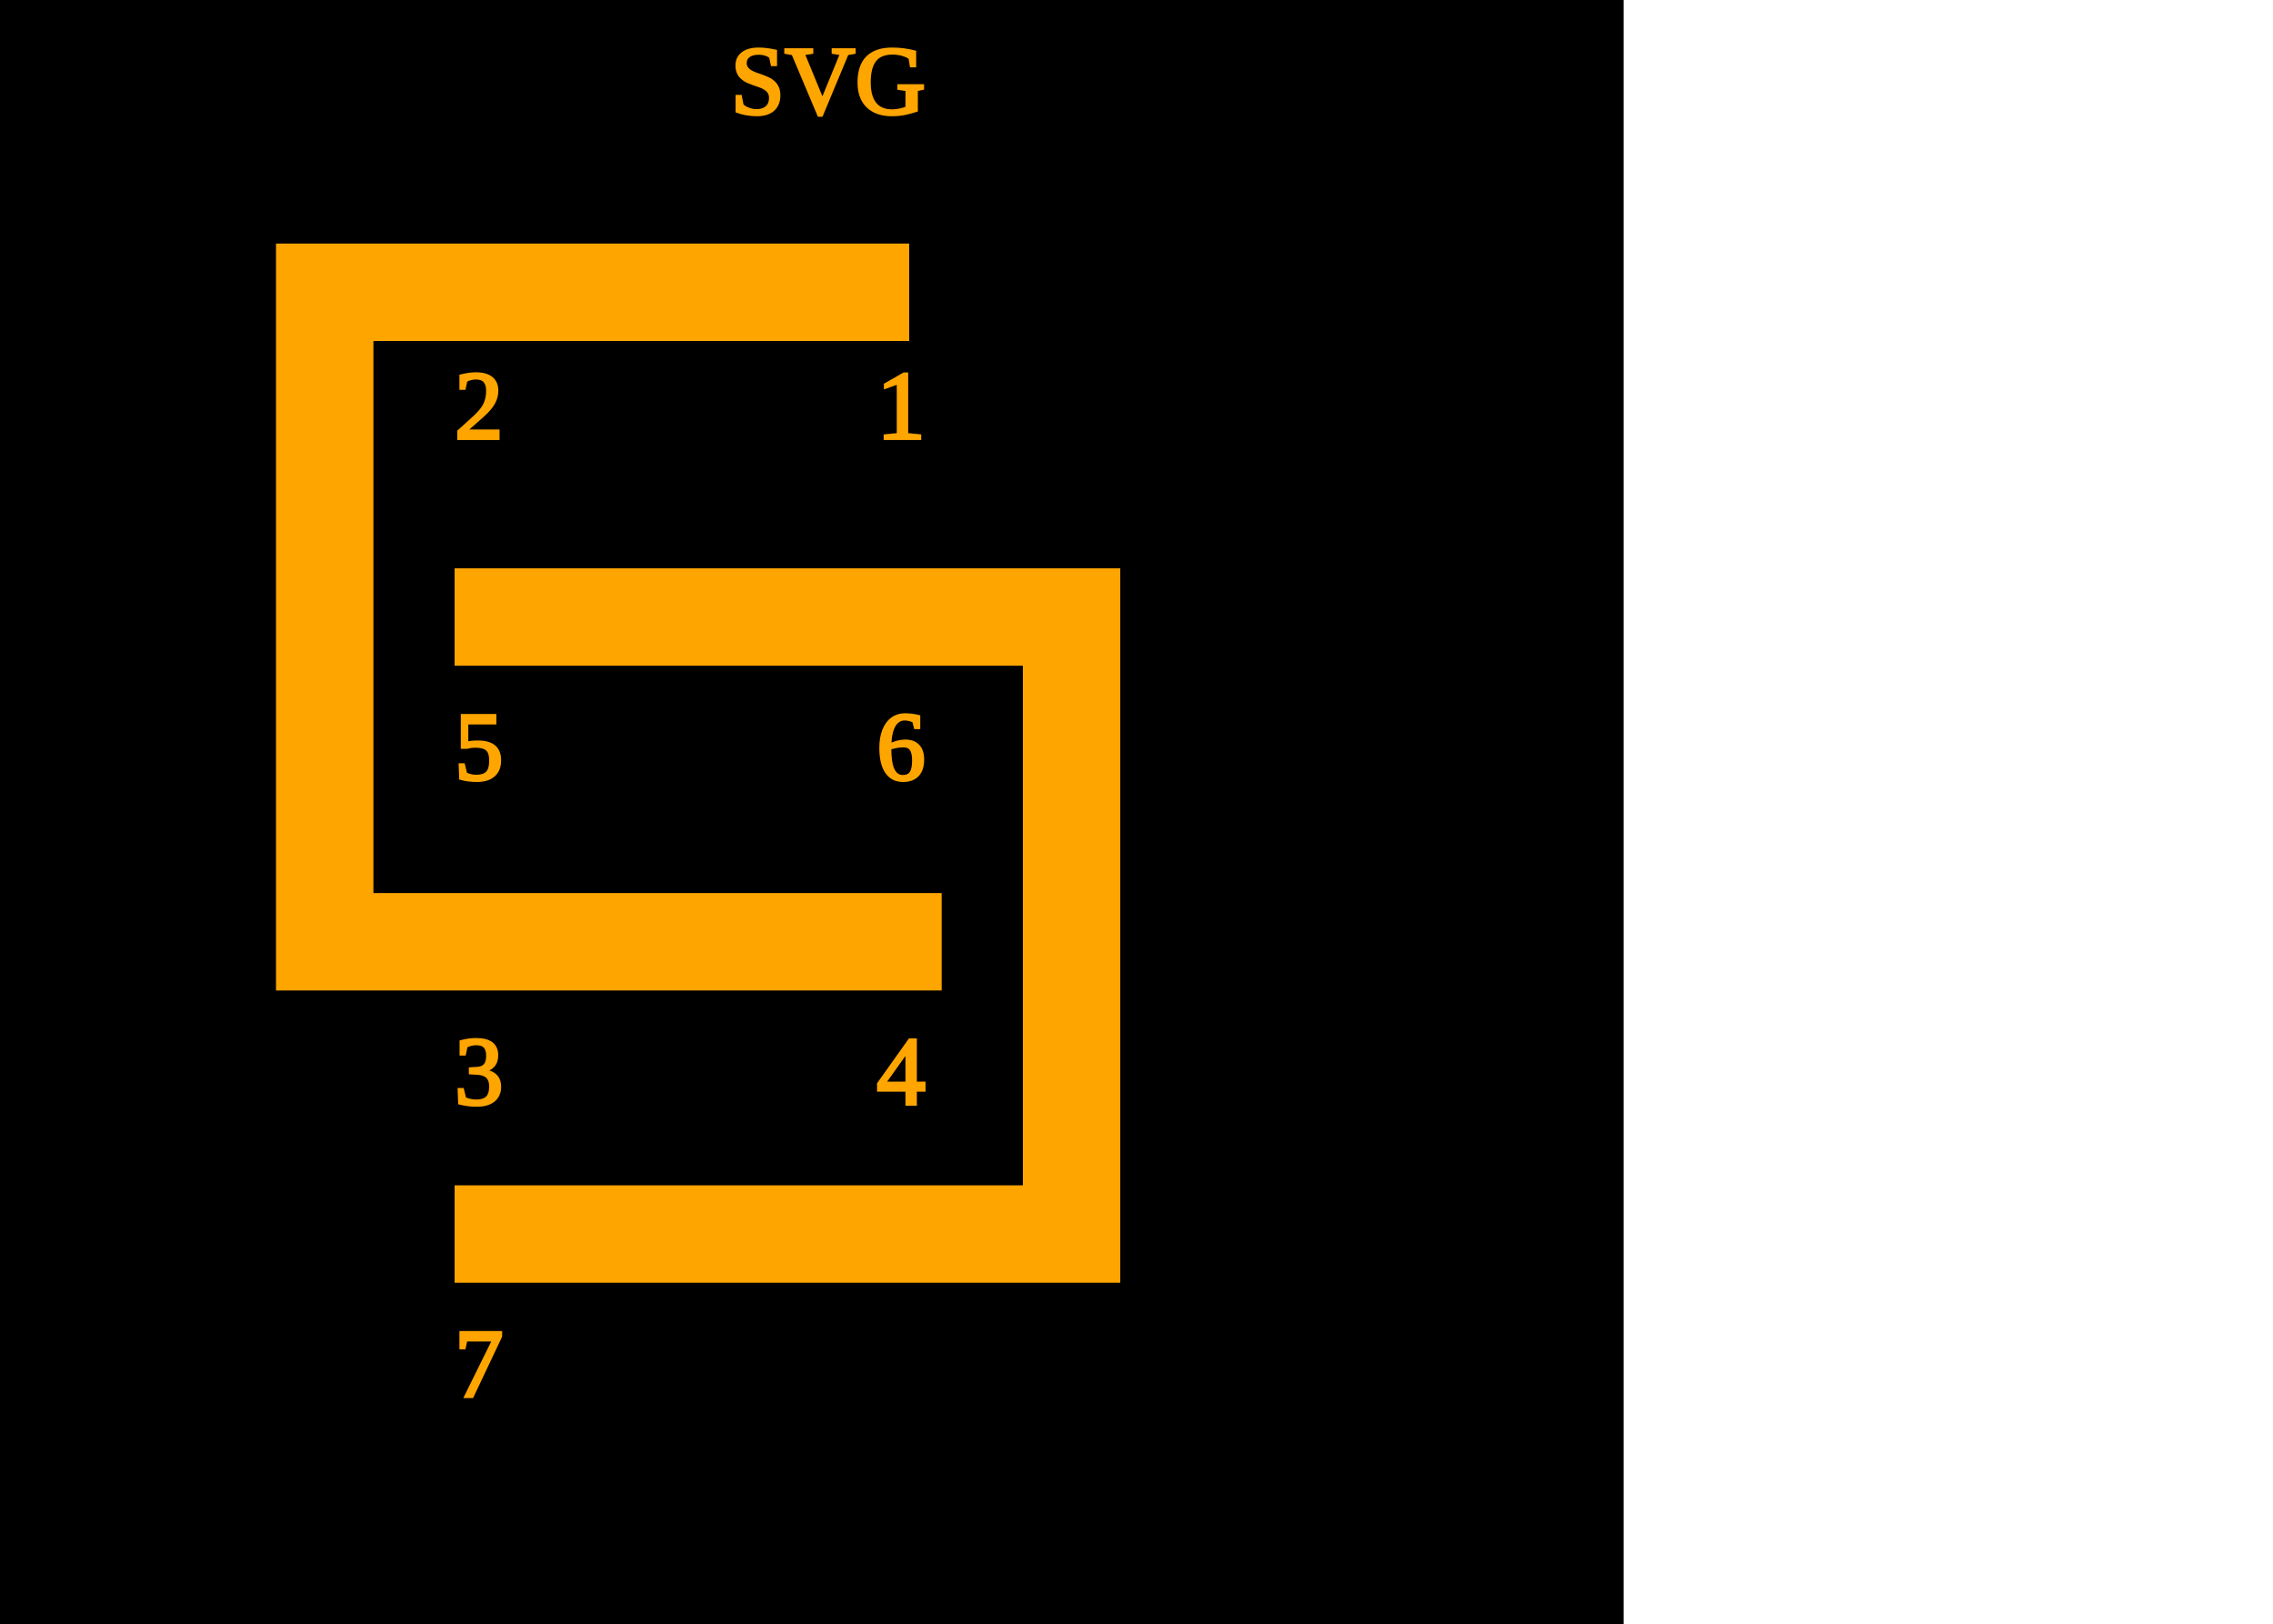
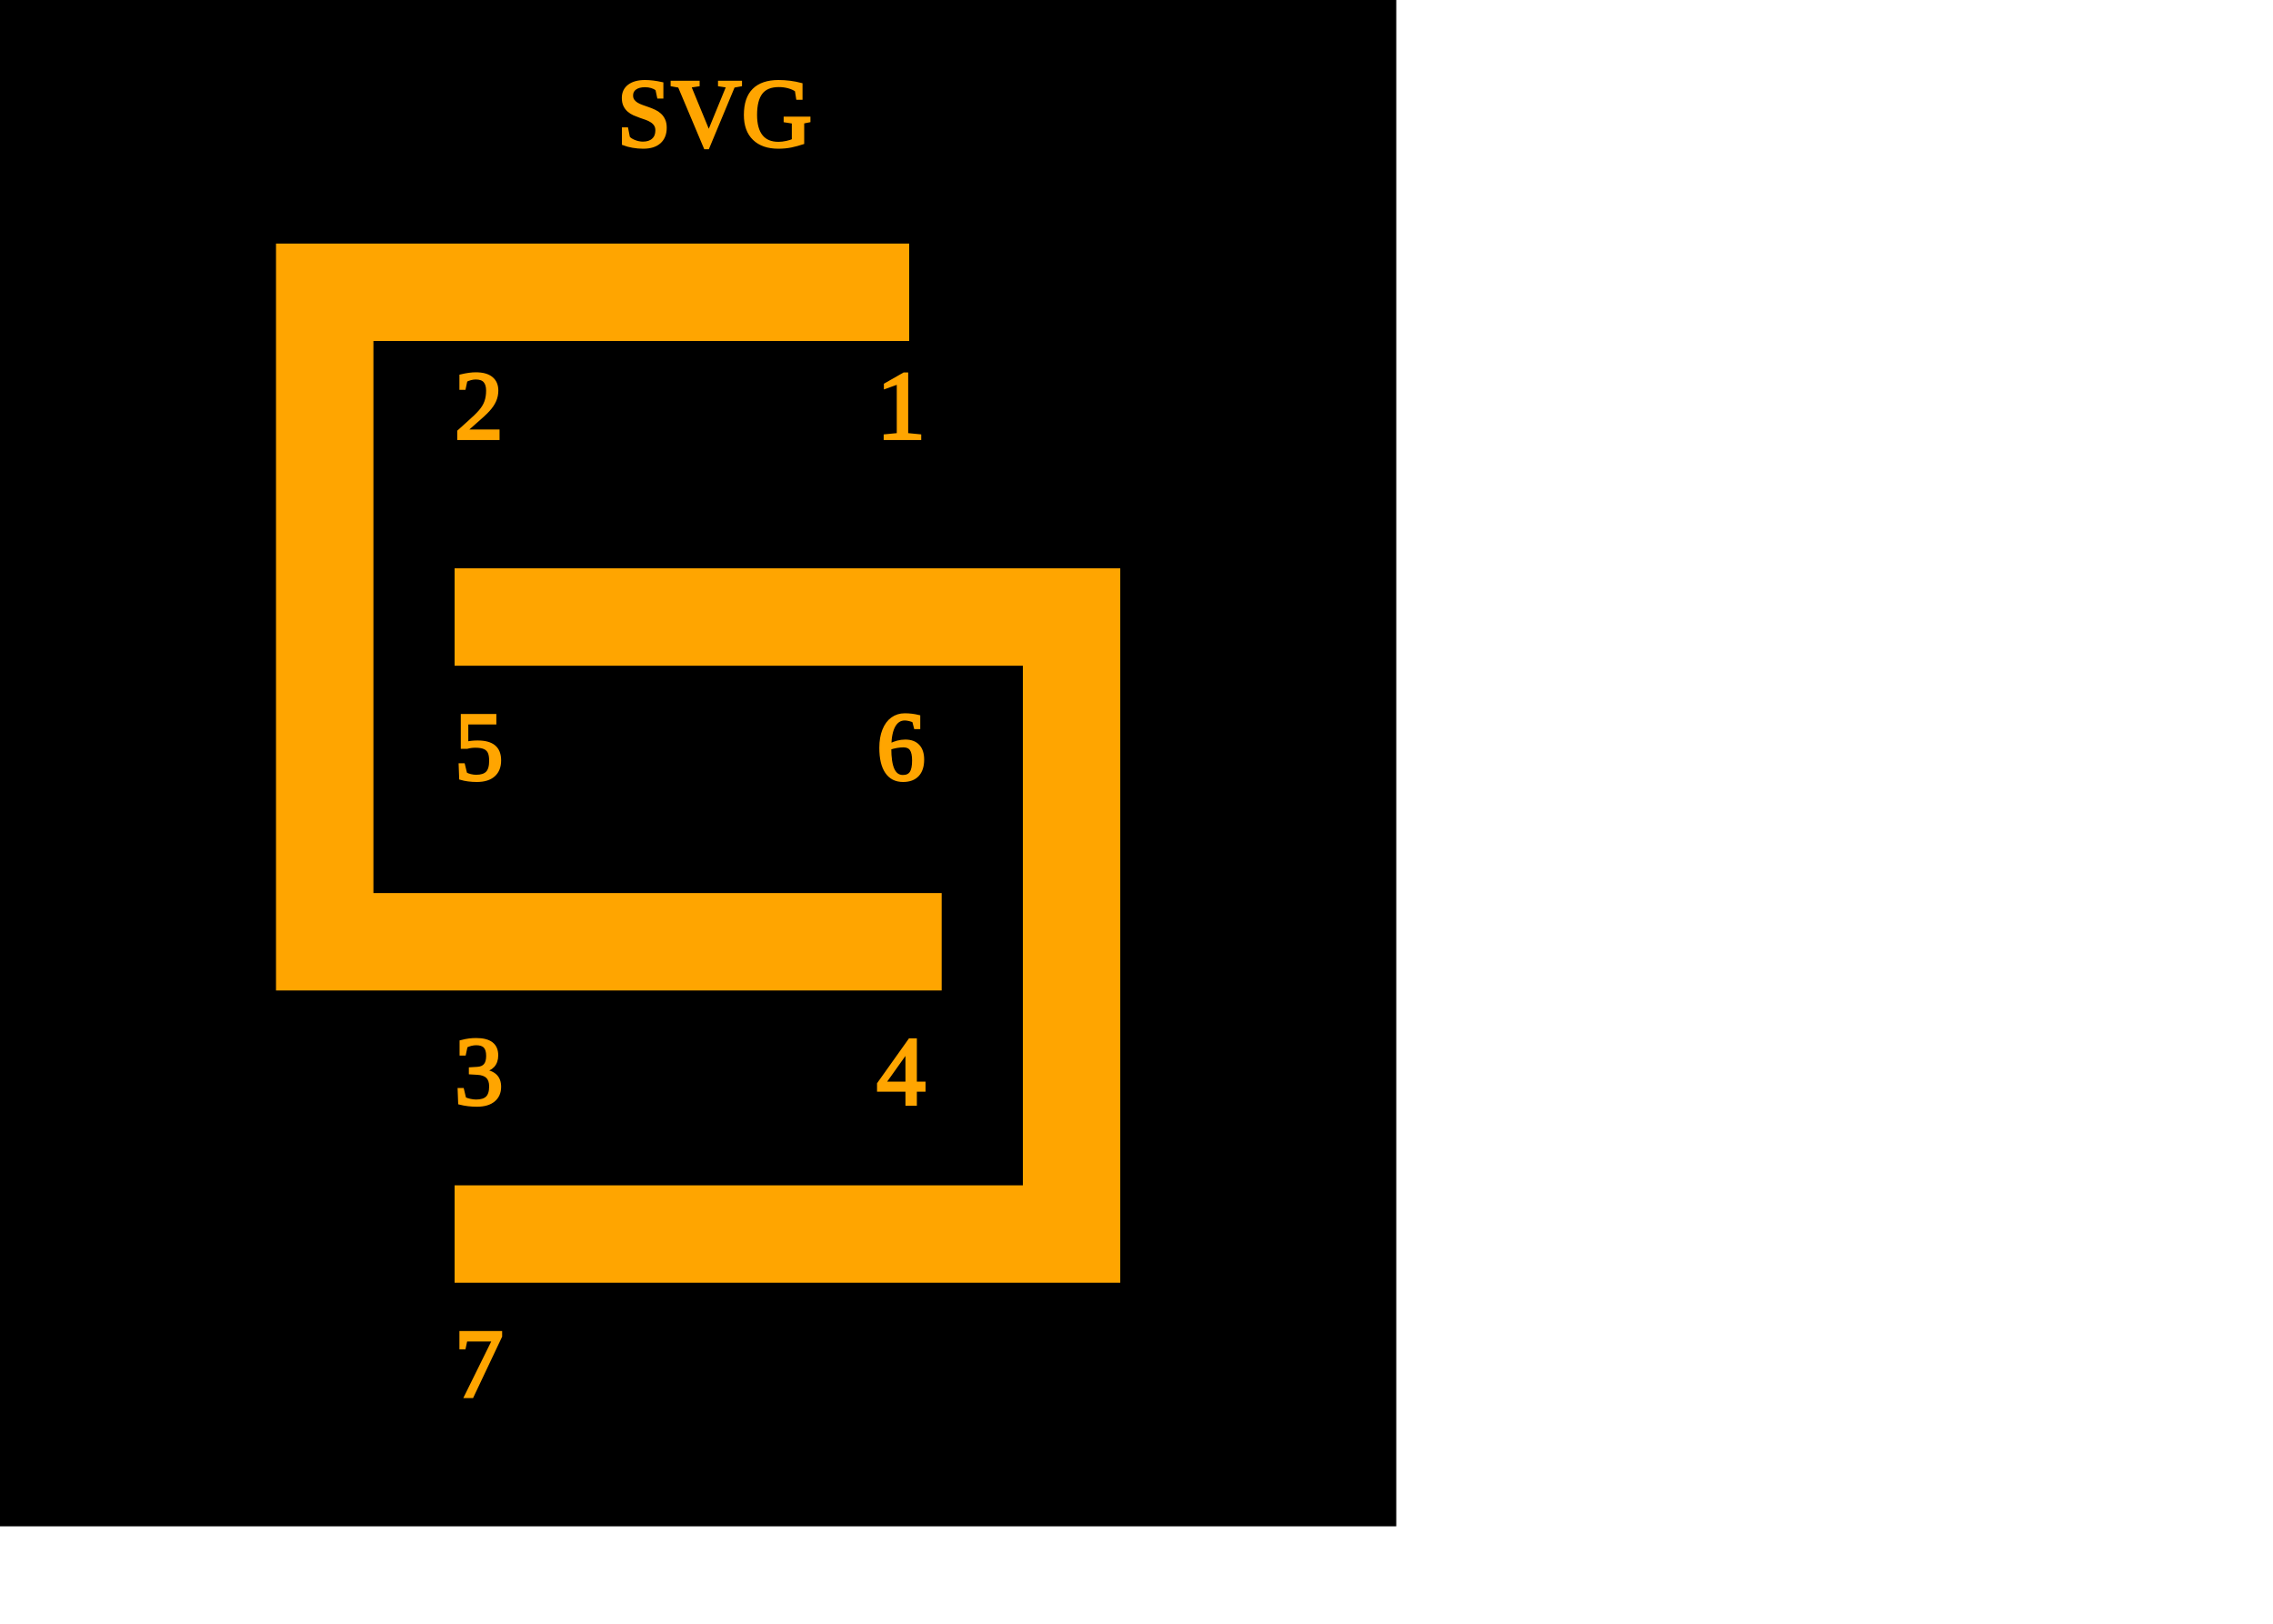
<svg xmlns="http://www.w3.org/2000/svg" version="1.1" width="700" height="500">
-   <path d="M0 0 l500 0 l0 600 l-1000 0 z" id="fondo" />
-   <path d="M280 90,100 90,100 290,140 290,290 290" fill="transparent" stroke-width="30" stroke="orange" />
-   <path d="M140 190,320 190,330 190,330 380,140 380" fill="transparent" stroke-width="30" stroke="orange" />
+   <rect x="0" y="0" width="430" height="470" fill="black" id="fondo" />
+   <text x="190" y="45" stroke="orange" fill="orange" font-size="30">SVG</text>
+   <path d="M280 90,100 90,100 290,140 290,290 290" stroke="orange" stroke-width="30" fill="none" />
+   <path d="M140 190,320 190,330 190,330 380,140 380" stroke="orange" stroke-width="30" fill="none" />
  <text>
-     <tspan x="270" y="135" fill="orange" font-size="30" stroke="orange">1</tspan>
-     <tspan x="140" y="135" fill="orange" font-size="30" stroke="orange">2</tspan>
-     <tspan x="140" y="340" fill="orange" font-size="30" stroke="orange">3</tspan>
-     <tspan x="270" y="340" fill="orange" font-size="30" stroke="orange">4</tspan>
-     <tspan x="140" y="240" fill="orange" font-size="30" stroke="orange">5</tspan>
-     <tspan x="270" y="240" fill="orange" font-size="30" stroke="orange">6</tspan>
-     <tspan x="140" y="430" fill="orange" font-size="30" stroke="orange">7</tspan>
-     <tspan x="225" y="35" fill="orange" font-size="30" stroke="orange">SVG</tspan>
+     <tspan x="270" y="135" stroke="orange" fill="orange" font-size="30">1</tspan>
+     <tspan x="140" y="135" stroke="orange" fill="orange" font-size="30">2</tspan>
+     <tspan x="140" y="340" stroke="orange" fill="orange" font-size="30">3</tspan>
+     <tspan x="270" y="340" stroke="orange" fill="orange" font-size="30">4</tspan>
+     <tspan x="140" y="240" stroke="orange" fill="orange" font-size="30">5</tspan>
+     <tspan x="270" y="240" stroke="orange" fill="orange" font-size="30">6</tspan>
+     <tspan x="140" y="430" stroke="orange" fill="orange" font-size="30">7</tspan>
  </text>
</svg>
